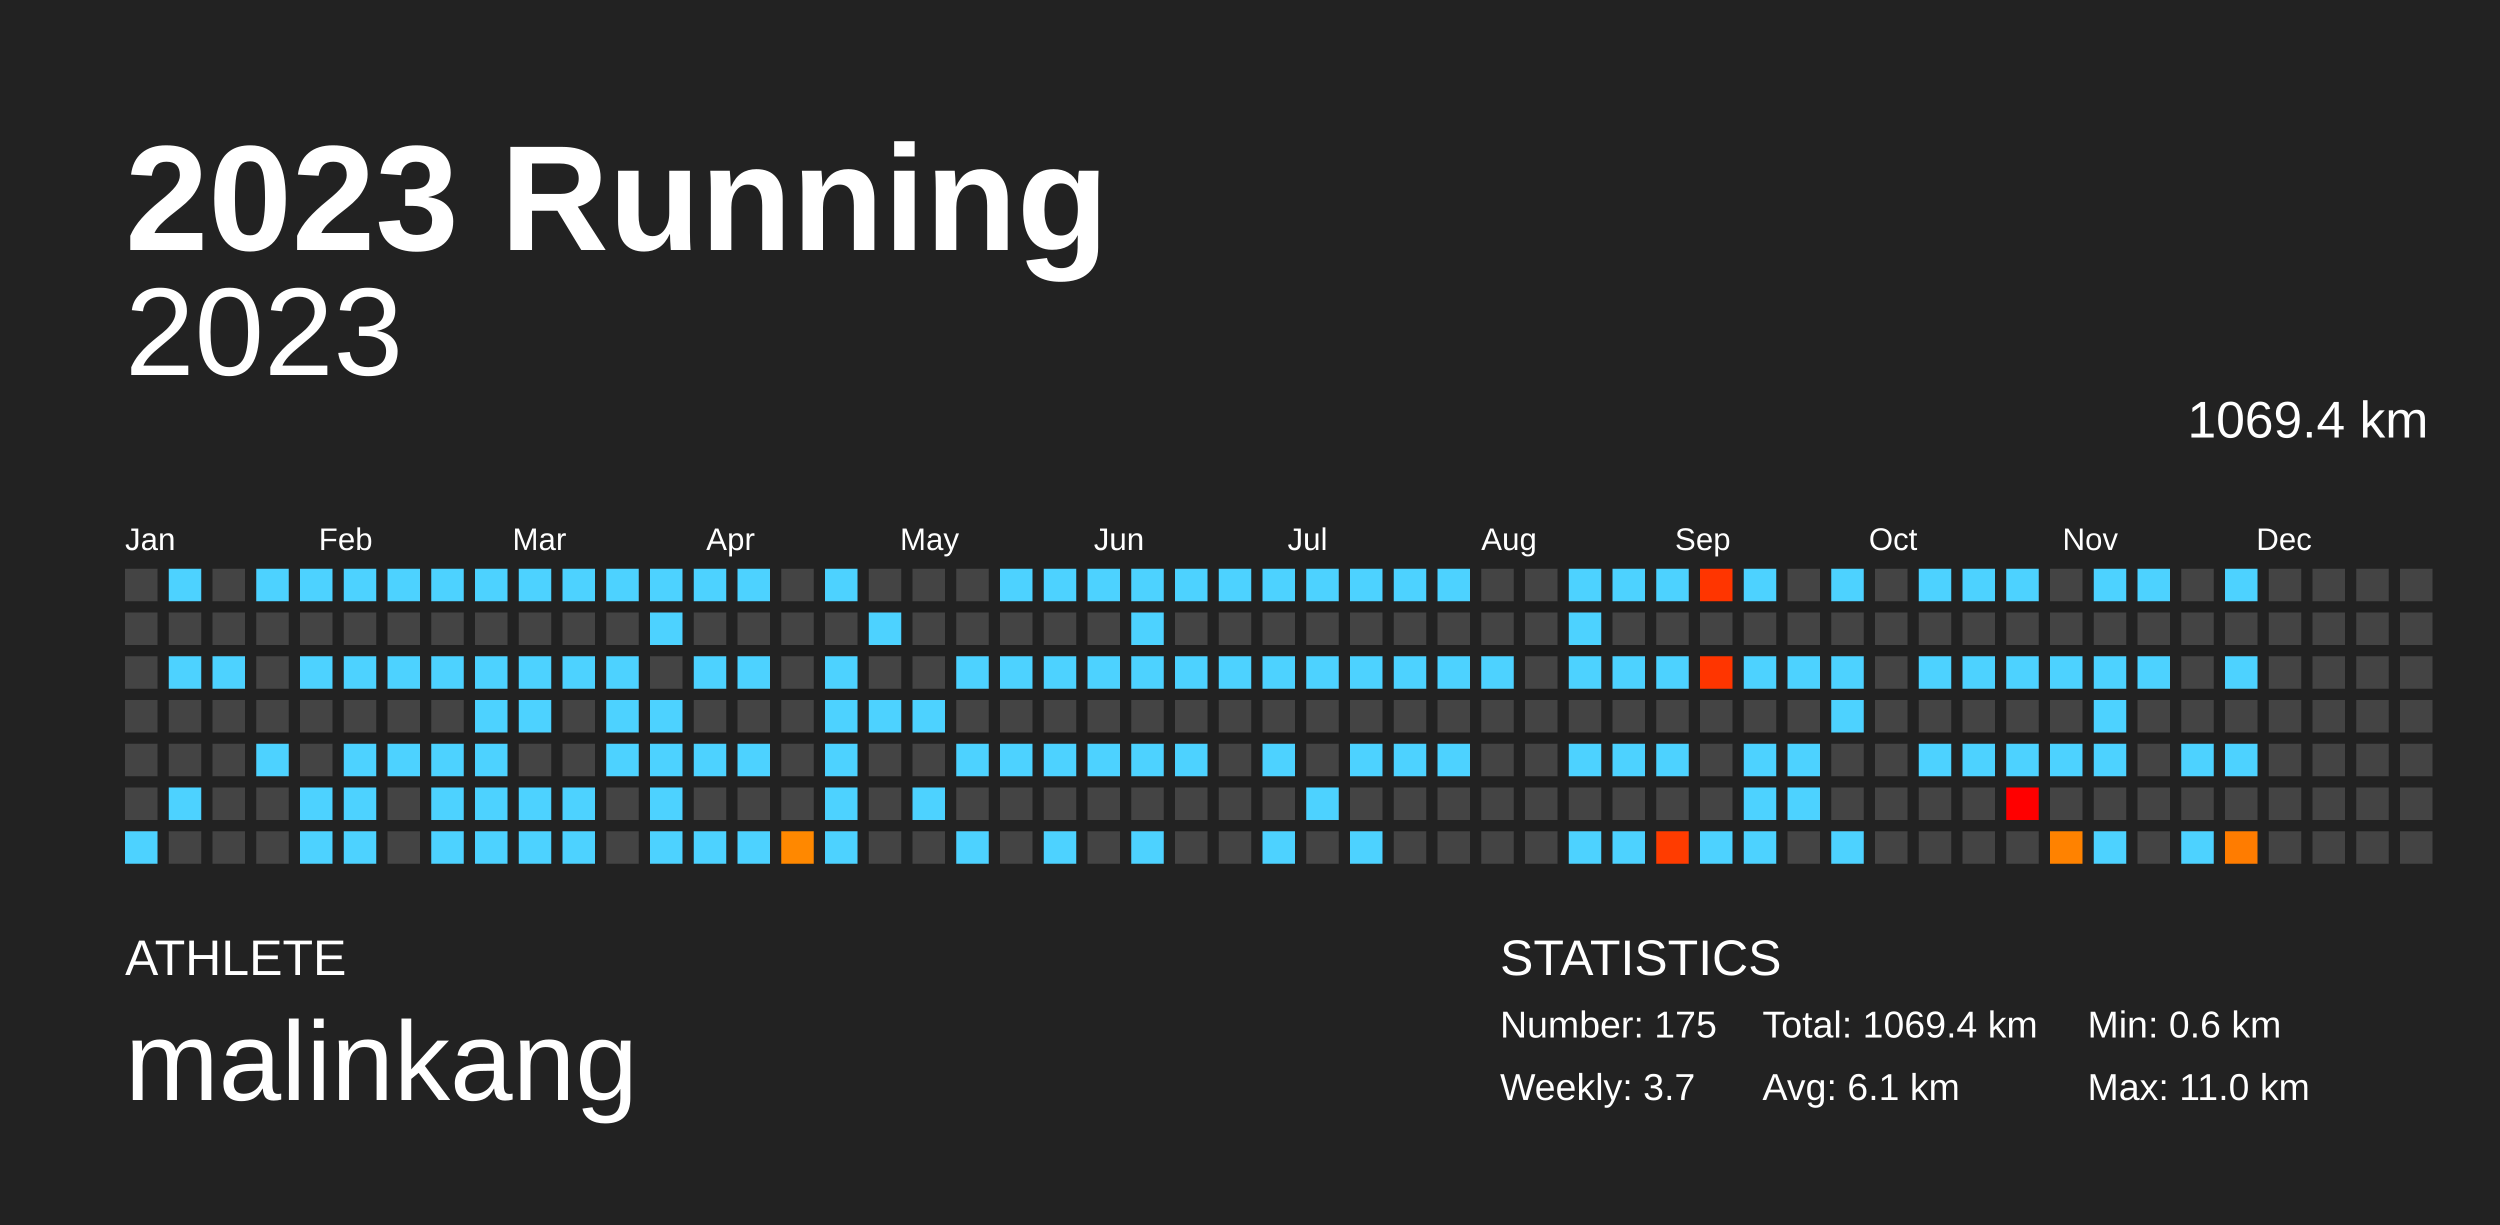
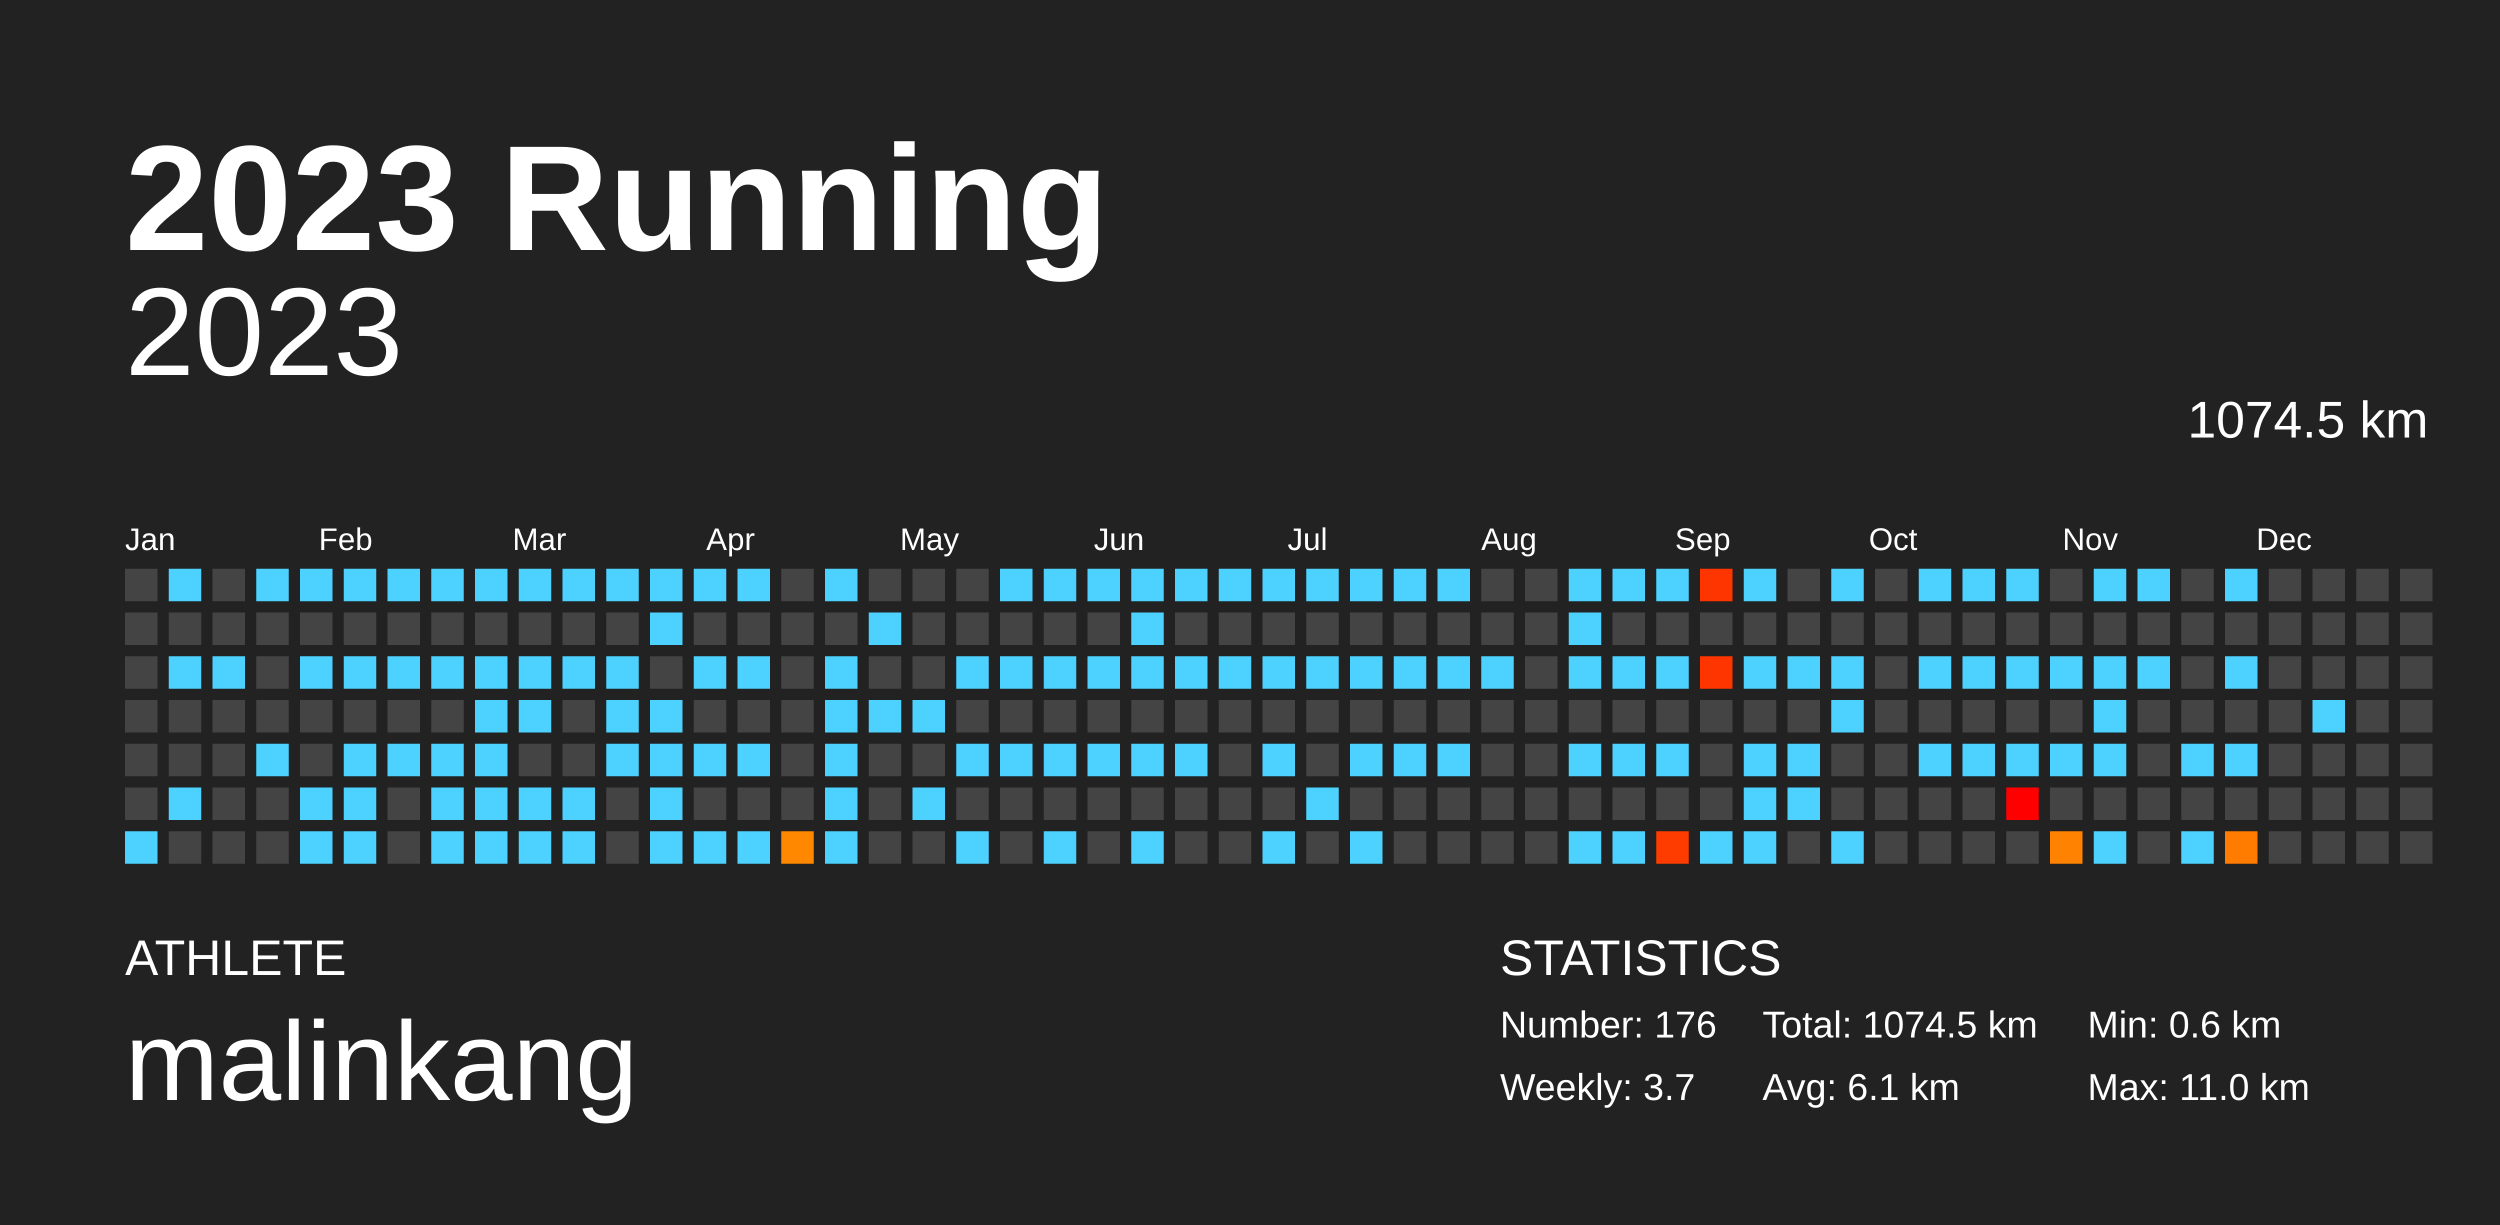
<svg xmlns="http://www.w3.org/2000/svg" baseProfile="full" height="98mm" version="1.1" viewBox="0,0,200,98" width="200mm">
  <defs />
  <rect fill="#222222" height="98" width="200" x="0" y="0" />
  <text fill="#FFFFFF" style="font-size:12px; font-family:Arial; font-weight:bold;" x="10" y="20">2023 Running</text>
  <text fill="#FFFFFF" style="font-size:4px; font-family:Arial" x="10" y="78">ATHLETE</text>
  <text fill="#FFFFFF" style="font-size:9px; font-family:Arial" x="10" y="88">malinkang</text>
  <text fill="#FFFFFF" style="font-size:4px; font-family:Arial" x="120" y="78">STATISTICS</text>
-   <text fill="#FFFFFF" style="font-size:3px; font-family:Arial" x="120" y="83">Number: 175</text>
+   <text fill="#FFFFFF" style="font-size:3px; font-family:Arial" x="120" y="83">Number: 176</text>
  <text fill="#FFFFFF" style="font-size:3px; font-family:Arial" x="120" y="88">Weekly: 3.7</text>
-   <text fill="#FFFFFF" style="font-size:3px; font-family:Arial" x="141" y="83">Total: 1069.4 km</text>
+   <text fill="#FFFFFF" style="font-size:3px; font-family:Arial" x="141" y="83">Total: 1074.5 km</text>
  <text fill="#FFFFFF" style="font-size:3px; font-family:Arial" x="141" y="88">Avg: 6.1 km</text>
  <text fill="#FFFFFF" style="font-size:3px; font-family:Arial" x="167" y="83">Min: 0.6 km</text>
  <text fill="#FFFFFF" style="font-size:3px; font-family:Arial" x="167" y="88">Max: 11.0 km</text>
  <text alignment-baseline="hanging" fill="#FFFFFF" style="font-size:10.0px; font-family:Arial;" x="10" y="30">2023</text>
-   <text alignment-baseline="hanging" fill="#FFFFFF" style="font-size:4.125px; font-family:Arial;" x="175" y="35">1069.4 km</text>
+   <text alignment-baseline="hanging" fill="#FFFFFF" style="font-size:4.125px; font-family:Arial;" x="175" y="35">1074.5 km</text>
  <text fill="#FFFFFF" style="font-size:2.5px; font-family:Arial" x="10.0" y="44">Jan</text>
  <text fill="#FFFFFF" style="font-size:2.5px; font-family:Arial" x="25.5" y="44">Feb</text>
  <text fill="#FFFFFF" style="font-size:2.5px; font-family:Arial" x="41.0" y="44">Mar</text>
  <text fill="#FFFFFF" style="font-size:2.5px; font-family:Arial" x="56.5" y="44">Apr</text>
  <text fill="#FFFFFF" style="font-size:2.5px; font-family:Arial" x="72.0" y="44">May</text>
  <text fill="#FFFFFF" style="font-size:2.5px; font-family:Arial" x="87.5" y="44">Jun</text>
  <text fill="#FFFFFF" style="font-size:2.5px; font-family:Arial" x="103.0" y="44">Jul</text>
  <text fill="#FFFFFF" style="font-size:2.5px; font-family:Arial" x="118.5" y="44">Aug</text>
  <text fill="#FFFFFF" style="font-size:2.5px; font-family:Arial" x="134.0" y="44">Sep</text>
  <text fill="#FFFFFF" style="font-size:2.5px; font-family:Arial" x="149.5" y="44">Oct</text>
  <text fill="#FFFFFF" style="font-size:2.5px; font-family:Arial" x="165.0" y="44">Nov</text>
  <text fill="#FFFFFF" style="font-size:2.5px; font-family:Arial" x="180.5" y="44">Dec</text>
  <rect fill="#444444" height="2.6" width="2.6" x="10.0" y="45.5" />
  <rect fill="#444444" height="2.6" width="2.6" x="10.0" y="49.0" />
  <rect fill="#444444" height="2.6" width="2.6" x="10.0" y="52.5" />
  <rect fill="#444444" height="2.6" width="2.6" x="10.0" y="56.0" />
  <rect fill="#444444" height="2.6" width="2.6" x="10.0" y="59.5" />
  <rect fill="#444444" height="2.6" width="2.6" x="10.0" y="63.0" />
  <rect fill="#4dd2ff" height="2.6" width="2.6" x="10.0" y="66.5" />
  <rect fill="#4dd2ff" height="2.6" width="2.6" x="13.5" y="45.5" />
  <rect fill="#444444" height="2.6" width="2.6" x="13.5" y="49.0" />
  <rect fill="#4dd2ff" height="2.6" width="2.6" x="13.5" y="52.5" />
  <rect fill="#444444" height="2.6" width="2.6" x="13.5" y="56.0" />
  <rect fill="#444444" height="2.6" width="2.6" x="13.5" y="59.5" />
  <rect fill="#4dd2ff" height="2.6" width="2.6" x="13.5" y="63.0" />
  <rect fill="#444444" height="2.6" width="2.6" x="13.5" y="66.5" />
  <rect fill="#444444" height="2.6" width="2.6" x="17.0" y="45.5" />
  <rect fill="#444444" height="2.6" width="2.6" x="17.0" y="49.0" />
  <rect fill="#4dd2ff" height="2.6" width="2.6" x="17.0" y="52.5" />
  <rect fill="#444444" height="2.6" width="2.6" x="17.0" y="56.0" />
  <rect fill="#444444" height="2.6" width="2.6" x="17.0" y="59.5" />
  <rect fill="#444444" height="2.6" width="2.6" x="17.0" y="63.0" />
  <rect fill="#444444" height="2.6" width="2.6" x="17.0" y="66.5" />
  <rect fill="#4dd2ff" height="2.6" width="2.6" x="20.5" y="45.5" />
  <rect fill="#444444" height="2.6" width="2.6" x="20.5" y="49.0" />
  <rect fill="#444444" height="2.6" width="2.6" x="20.5" y="52.5" />
  <rect fill="#444444" height="2.6" width="2.6" x="20.5" y="56.0" />
  <rect fill="#4dd2ff" height="2.6" width="2.6" x="20.5" y="59.5" />
  <rect fill="#444444" height="2.6" width="2.6" x="20.5" y="63.0" />
  <rect fill="#444444" height="2.6" width="2.6" x="20.5" y="66.5" />
  <rect fill="#4dd2ff" height="2.6" width="2.6" x="24.0" y="45.5" />
  <rect fill="#444444" height="2.6" width="2.6" x="24.0" y="49.0" />
  <rect fill="#4dd2ff" height="2.6" width="2.6" x="24.0" y="52.5" />
  <rect fill="#444444" height="2.6" width="2.6" x="24.0" y="56.0" />
  <rect fill="#444444" height="2.6" width="2.6" x="24.0" y="59.5" />
  <rect fill="#4dd2ff" height="2.6" width="2.6" x="24.0" y="63.0" />
  <rect fill="#4dd2ff" height="2.6" width="2.6" x="24.0" y="66.5" />
  <rect fill="#4dd2ff" height="2.6" width="2.6" x="27.5" y="45.5" />
  <rect fill="#444444" height="2.6" width="2.6" x="27.5" y="49.0" />
  <rect fill="#4dd2ff" height="2.6" width="2.6" x="27.5" y="52.5" />
  <rect fill="#444444" height="2.6" width="2.6" x="27.5" y="56.0" />
  <rect fill="#4dd2ff" height="2.6" width="2.6" x="27.5" y="59.5" />
  <rect fill="#4dd2ff" height="2.6" width="2.6" x="27.5" y="63.0" />
  <rect fill="#4dd2ff" height="2.6" width="2.6" x="27.5" y="66.5" />
  <rect fill="#4dd2ff" height="2.6" width="2.6" x="31.0" y="45.5" />
  <rect fill="#444444" height="2.6" width="2.6" x="31.0" y="49.0" />
  <rect fill="#4dd2ff" height="2.6" width="2.6" x="31.0" y="52.5" />
  <rect fill="#444444" height="2.6" width="2.6" x="31.0" y="56.0" />
  <rect fill="#4dd2ff" height="2.6" width="2.6" x="31.0" y="59.5" />
  <rect fill="#444444" height="2.6" width="2.6" x="31.0" y="63.0" />
  <rect fill="#444444" height="2.6" width="2.6" x="31.0" y="66.5" />
  <rect fill="#4dd2ff" height="2.6" width="2.6" x="34.5" y="45.5" />
  <rect fill="#444444" height="2.6" width="2.6" x="34.5" y="49.0" />
  <rect fill="#4dd2ff" height="2.6" width="2.6" x="34.5" y="52.5" />
  <rect fill="#444444" height="2.6" width="2.6" x="34.5" y="56.0" />
  <rect fill="#4dd2ff" height="2.6" width="2.6" x="34.5" y="59.5" />
  <rect fill="#4dd2ff" height="2.6" width="2.6" x="34.5" y="63.0" />
  <rect fill="#4dd2ff" height="2.6" width="2.6" x="34.5" y="66.5" />
  <rect fill="#4dd2ff" height="2.6" width="2.6" x="38.0" y="45.5" />
  <rect fill="#444444" height="2.6" width="2.6" x="38.0" y="49.0" />
  <rect fill="#4dd2ff" height="2.6" width="2.6" x="38.0" y="52.5" />
  <rect fill="#4dd2ff" height="2.6" width="2.6" x="38.0" y="56.0" />
  <rect fill="#4dd2ff" height="2.6" width="2.6" x="38.0" y="59.5" />
  <rect fill="#4dd2ff" height="2.6" width="2.6" x="38.0" y="63.0" />
  <rect fill="#4dd2ff" height="2.6" width="2.6" x="38.0" y="66.5" />
  <rect fill="#4dd2ff" height="2.6" width="2.6" x="41.5" y="45.5" />
  <rect fill="#444444" height="2.6" width="2.6" x="41.5" y="49.0" />
  <rect fill="#4dd2ff" height="2.6" width="2.6" x="41.5" y="52.5" />
  <rect fill="#4dd2ff" height="2.6" width="2.6" x="41.5" y="56.0" />
  <rect fill="#444444" height="2.6" width="2.6" x="41.5" y="59.5" />
  <rect fill="#4dd2ff" height="2.6" width="2.6" x="41.5" y="63.0" />
  <rect fill="#4dd2ff" height="2.6" width="2.6" x="41.5" y="66.5" />
  <rect fill="#4dd2ff" height="2.6" width="2.6" x="45.0" y="45.5" />
  <rect fill="#444444" height="2.6" width="2.6" x="45.0" y="49.0" />
  <rect fill="#4dd2ff" height="2.6" width="2.6" x="45.0" y="52.5" />
  <rect fill="#444444" height="2.6" width="2.6" x="45.0" y="56.0" />
  <rect fill="#444444" height="2.6" width="2.6" x="45.0" y="59.5" />
  <rect fill="#4dd2ff" height="2.6" width="2.6" x="45.0" y="63.0" />
  <rect fill="#4dd2ff" height="2.6" width="2.6" x="45.0" y="66.5" />
  <rect fill="#4dd2ff" height="2.6" width="2.6" x="48.5" y="45.5" />
  <rect fill="#444444" height="2.6" width="2.6" x="48.5" y="49.0" />
  <rect fill="#4dd2ff" height="2.6" width="2.6" x="48.5" y="52.5" />
  <rect fill="#4dd2ff" height="2.6" width="2.6" x="48.5" y="56.0" />
  <rect fill="#4dd2ff" height="2.6" width="2.6" x="48.5" y="59.5" />
  <rect fill="#444444" height="2.6" width="2.6" x="48.5" y="63.0" />
  <rect fill="#444444" height="2.6" width="2.6" x="48.5" y="66.5" />
  <rect fill="#4dd2ff" height="2.6" width="2.6" x="52.0" y="45.5" />
  <rect fill="#4dd2ff" height="2.6" width="2.6" x="52.0" y="49.0" />
  <rect fill="#444444" height="2.6" width="2.6" x="52.0" y="52.5" />
  <rect fill="#4dd2ff" height="2.6" width="2.6" x="52.0" y="56.0" />
  <rect fill="#4dd2ff" height="2.6" width="2.6" x="52.0" y="59.5" />
  <rect fill="#4dd2ff" height="2.6" width="2.6" x="52.0" y="63.0" />
  <rect fill="#4dd2ff" height="2.6" width="2.6" x="52.0" y="66.5" />
  <rect fill="#4dd2ff" height="2.6" width="2.6" x="55.5" y="45.5" />
  <rect fill="#444444" height="2.6" width="2.6" x="55.5" y="49.0" />
  <rect fill="#4dd2ff" height="2.6" width="2.6" x="55.5" y="52.5" />
  <rect fill="#444444" height="2.6" width="2.6" x="55.5" y="56.0" />
  <rect fill="#4dd2ff" height="2.6" width="2.6" x="55.5" y="59.5" />
  <rect fill="#444444" height="2.6" width="2.6" x="55.5" y="63.0" />
  <rect fill="#4dd2ff" height="2.6" width="2.6" x="55.5" y="66.5" />
  <rect fill="#4dd2ff" height="2.6" width="2.6" x="59.0" y="45.5" />
  <rect fill="#444444" height="2.6" width="2.6" x="59.0" y="49.0" />
  <rect fill="#4dd2ff" height="2.6" width="2.6" x="59.0" y="52.5" />
  <rect fill="#444444" height="2.6" width="2.6" x="59.0" y="56.0" />
  <rect fill="#4dd2ff" height="2.6" width="2.6" x="59.0" y="59.5" />
  <rect fill="#444444" height="2.6" width="2.6" x="59.0" y="63.0" />
  <rect fill="#4dd2ff" height="2.6" width="2.6" x="59.0" y="66.5" />
  <rect fill="#444444" height="2.6" width="2.6" x="62.5" y="45.5" />
  <rect fill="#444444" height="2.6" width="2.6" x="62.5" y="49.0" />
  <rect fill="#444444" height="2.6" width="2.6" x="62.5" y="52.5" />
  <rect fill="#444444" height="2.6" width="2.6" x="62.5" y="56.0" />
  <rect fill="#444444" height="2.6" width="2.6" x="62.5" y="59.5" />
  <rect fill="#444444" height="2.6" width="2.6" x="62.5" y="63.0" />
  <rect fill="#ff8800" height="2.6" width="2.6" x="62.5" y="66.5" />
  <rect fill="#4dd2ff" height="2.6" width="2.6" x="66.0" y="45.5" />
  <rect fill="#444444" height="2.6" width="2.6" x="66.0" y="49.0" />
  <rect fill="#4dd2ff" height="2.6" width="2.6" x="66.0" y="52.5" />
  <rect fill="#4dd2ff" height="2.6" width="2.6" x="66.0" y="56.0" />
  <rect fill="#4dd2ff" height="2.6" width="2.6" x="66.0" y="59.5" />
  <rect fill="#4dd2ff" height="2.6" width="2.6" x="66.0" y="63.0" />
  <rect fill="#4dd2ff" height="2.6" width="2.6" x="66.0" y="66.5" />
  <rect fill="#444444" height="2.6" width="2.6" x="69.5" y="45.5" />
  <rect fill="#4dd2ff" height="2.6" width="2.6" x="69.5" y="49.0" />
  <rect fill="#444444" height="2.6" width="2.6" x="69.5" y="52.5" />
  <rect fill="#4dd2ff" height="2.6" width="2.6" x="69.5" y="56.0" />
  <rect fill="#444444" height="2.6" width="2.6" x="69.5" y="59.5" />
  <rect fill="#444444" height="2.6" width="2.6" x="69.5" y="63.0" />
  <rect fill="#444444" height="2.6" width="2.6" x="69.5" y="66.5" />
  <rect fill="#444444" height="2.6" width="2.6" x="73.0" y="45.5" />
  <rect fill="#444444" height="2.6" width="2.6" x="73.0" y="49.0" />
  <rect fill="#444444" height="2.6" width="2.6" x="73.0" y="52.5" />
  <rect fill="#4dd2ff" height="2.6" width="2.6" x="73.0" y="56.0" />
  <rect fill="#444444" height="2.6" width="2.6" x="73.0" y="59.5" />
  <rect fill="#4dd2ff" height="2.6" width="2.6" x="73.0" y="63.0" />
  <rect fill="#444444" height="2.6" width="2.6" x="73.0" y="66.5" />
  <rect fill="#444444" height="2.6" width="2.6" x="76.5" y="45.5" />
  <rect fill="#444444" height="2.6" width="2.6" x="76.5" y="49.0" />
  <rect fill="#4dd2ff" height="2.6" width="2.6" x="76.5" y="52.5" />
  <rect fill="#444444" height="2.6" width="2.6" x="76.5" y="56.0" />
  <rect fill="#4dd2ff" height="2.6" width="2.6" x="76.5" y="59.5" />
  <rect fill="#444444" height="2.6" width="2.6" x="76.5" y="63.0" />
  <rect fill="#4dd2ff" height="2.6" width="2.6" x="76.5" y="66.5" />
  <rect fill="#4dd2ff" height="2.6" width="2.6" x="80.0" y="45.5" />
  <rect fill="#444444" height="2.6" width="2.6" x="80.0" y="49.0" />
  <rect fill="#4dd2ff" height="2.6" width="2.6" x="80.0" y="52.5" />
  <rect fill="#444444" height="2.6" width="2.6" x="80.0" y="56.0" />
  <rect fill="#4dd2ff" height="2.6" width="2.6" x="80.0" y="59.5" />
  <rect fill="#444444" height="2.6" width="2.6" x="80.0" y="63.0" />
  <rect fill="#444444" height="2.6" width="2.6" x="80.0" y="66.5" />
  <rect fill="#4dd2ff" height="2.6" width="2.6" x="83.5" y="45.5" />
  <rect fill="#444444" height="2.6" width="2.6" x="83.5" y="49.0" />
  <rect fill="#4dd2ff" height="2.6" width="2.6" x="83.5" y="52.5" />
  <rect fill="#444444" height="2.6" width="2.6" x="83.5" y="56.0" />
  <rect fill="#4dd2ff" height="2.6" width="2.6" x="83.5" y="59.5" />
  <rect fill="#444444" height="2.6" width="2.6" x="83.5" y="63.0" />
  <rect fill="#4dd2ff" height="2.6" width="2.6" x="83.5" y="66.5" />
  <rect fill="#4dd2ff" height="2.6" width="2.6" x="87.0" y="45.5" />
  <rect fill="#444444" height="2.6" width="2.6" x="87.0" y="49.0" />
  <rect fill="#4dd2ff" height="2.6" width="2.6" x="87.0" y="52.5" />
  <rect fill="#444444" height="2.6" width="2.6" x="87.0" y="56.0" />
  <rect fill="#4dd2ff" height="2.6" width="2.6" x="87.0" y="59.5" />
  <rect fill="#444444" height="2.6" width="2.6" x="87.0" y="63.0" />
  <rect fill="#444444" height="2.6" width="2.6" x="87.0" y="66.5" />
  <rect fill="#4dd2ff" height="2.6" width="2.6" x="90.5" y="45.5" />
  <rect fill="#4dd2ff" height="2.6" width="2.6" x="90.5" y="49.0" />
  <rect fill="#4dd2ff" height="2.6" width="2.6" x="90.5" y="52.5" />
  <rect fill="#444444" height="2.6" width="2.6" x="90.5" y="56.0" />
  <rect fill="#4dd2ff" height="2.6" width="2.6" x="90.5" y="59.5" />
  <rect fill="#444444" height="2.6" width="2.6" x="90.5" y="63.0" />
  <rect fill="#4dd2ff" height="2.6" width="2.6" x="90.5" y="66.5" />
  <rect fill="#4dd2ff" height="2.6" width="2.6" x="94.0" y="45.5" />
  <rect fill="#444444" height="2.6" width="2.6" x="94.0" y="49.0" />
  <rect fill="#4dd2ff" height="2.6" width="2.6" x="94.0" y="52.5" />
  <rect fill="#444444" height="2.6" width="2.6" x="94.0" y="56.0" />
  <rect fill="#4dd2ff" height="2.6" width="2.6" x="94.0" y="59.5" />
  <rect fill="#444444" height="2.6" width="2.6" x="94.0" y="63.0" />
  <rect fill="#444444" height="2.6" width="2.6" x="94.0" y="66.5" />
  <rect fill="#4dd2ff" height="2.6" width="2.6" x="97.5" y="45.5" />
  <rect fill="#444444" height="2.6" width="2.6" x="97.5" y="49.0" />
  <rect fill="#4dd2ff" height="2.6" width="2.6" x="97.5" y="52.5" />
  <rect fill="#444444" height="2.6" width="2.6" x="97.5" y="56.0" />
  <rect fill="#444444" height="2.6" width="2.6" x="97.5" y="59.5" />
  <rect fill="#444444" height="2.6" width="2.6" x="97.5" y="63.0" />
  <rect fill="#444444" height="2.6" width="2.6" x="97.5" y="66.5" />
  <rect fill="#4dd2ff" height="2.6" width="2.6" x="101.0" y="45.5" />
  <rect fill="#444444" height="2.6" width="2.6" x="101.0" y="49.0" />
  <rect fill="#4dd2ff" height="2.6" width="2.6" x="101.0" y="52.5" />
  <rect fill="#444444" height="2.6" width="2.6" x="101.0" y="56.0" />
  <rect fill="#4dd2ff" height="2.6" width="2.6" x="101.0" y="59.5" />
  <rect fill="#444444" height="2.6" width="2.6" x="101.0" y="63.0" />
  <rect fill="#4dd2ff" height="2.6" width="2.6" x="101.0" y="66.5" />
  <rect fill="#4dd2ff" height="2.6" width="2.6" x="104.5" y="45.5" />
  <rect fill="#444444" height="2.6" width="2.6" x="104.5" y="49.0" />
  <rect fill="#4dd2ff" height="2.6" width="2.6" x="104.5" y="52.5" />
  <rect fill="#444444" height="2.6" width="2.6" x="104.5" y="56.0" />
  <rect fill="#444444" height="2.6" width="2.6" x="104.5" y="59.5" />
  <rect fill="#4dd2ff" height="2.6" width="2.6" x="104.5" y="63.0" />
  <rect fill="#444444" height="2.6" width="2.6" x="104.5" y="66.5" />
  <rect fill="#4dd2ff" height="2.6" width="2.6" x="108.0" y="45.5" />
  <rect fill="#444444" height="2.6" width="2.6" x="108.0" y="49.0" />
  <rect fill="#4dd2ff" height="2.6" width="2.6" x="108.0" y="52.5" />
  <rect fill="#444444" height="2.6" width="2.6" x="108.0" y="56.0" />
  <rect fill="#4dd2ff" height="2.6" width="2.6" x="108.0" y="59.5" />
  <rect fill="#444444" height="2.6" width="2.6" x="108.0" y="63.0" />
  <rect fill="#4dd2ff" height="2.6" width="2.6" x="108.0" y="66.5" />
  <rect fill="#4dd2ff" height="2.6" width="2.6" x="111.5" y="45.5" />
  <rect fill="#444444" height="2.6" width="2.6" x="111.5" y="49.0" />
  <rect fill="#4dd2ff" height="2.6" width="2.6" x="111.5" y="52.5" />
  <rect fill="#444444" height="2.6" width="2.6" x="111.5" y="56.0" />
  <rect fill="#4dd2ff" height="2.6" width="2.6" x="111.5" y="59.5" />
  <rect fill="#444444" height="2.6" width="2.6" x="111.5" y="63.0" />
  <rect fill="#444444" height="2.6" width="2.6" x="111.5" y="66.5" />
  <rect fill="#4dd2ff" height="2.6" width="2.6" x="115.0" y="45.5" />
  <rect fill="#444444" height="2.6" width="2.6" x="115.0" y="49.0" />
  <rect fill="#4dd2ff" height="2.6" width="2.6" x="115.0" y="52.5" />
  <rect fill="#444444" height="2.6" width="2.6" x="115.0" y="56.0" />
  <rect fill="#4dd2ff" height="2.6" width="2.6" x="115.0" y="59.5" />
  <rect fill="#444444" height="2.6" width="2.6" x="115.0" y="63.0" />
  <rect fill="#444444" height="2.6" width="2.6" x="115.0" y="66.5" />
  <rect fill="#444444" height="2.6" width="2.6" x="118.5" y="45.5" />
  <rect fill="#444444" height="2.6" width="2.6" x="118.5" y="49.0" />
  <rect fill="#4dd2ff" height="2.6" width="2.6" x="118.5" y="52.5" />
  <rect fill="#444444" height="2.6" width="2.6" x="118.5" y="56.0" />
  <rect fill="#444444" height="2.6" width="2.6" x="118.5" y="59.5" />
  <rect fill="#444444" height="2.6" width="2.6" x="118.5" y="63.0" />
  <rect fill="#444444" height="2.6" width="2.6" x="118.5" y="66.5" />
  <rect fill="#444444" height="2.6" width="2.6" x="122.0" y="45.5" />
  <rect fill="#444444" height="2.6" width="2.6" x="122.0" y="49.0" />
  <rect fill="#444444" height="2.6" width="2.6" x="122.0" y="52.5" />
  <rect fill="#444444" height="2.6" width="2.6" x="122.0" y="56.0" />
  <rect fill="#444444" height="2.6" width="2.6" x="122.0" y="59.5" />
  <rect fill="#444444" height="2.6" width="2.6" x="122.0" y="63.0" />
  <rect fill="#444444" height="2.6" width="2.6" x="122.0" y="66.5" />
  <rect fill="#4dd2ff" height="2.6" width="2.6" x="125.5" y="45.5" />
  <rect fill="#4dd2ff" height="2.6" width="2.6" x="125.5" y="49.0" />
  <rect fill="#4dd2ff" height="2.6" width="2.6" x="125.5" y="52.5" />
  <rect fill="#444444" height="2.6" width="2.6" x="125.5" y="56.0" />
  <rect fill="#4dd2ff" height="2.6" width="2.6" x="125.5" y="59.5" />
  <rect fill="#444444" height="2.6" width="2.6" x="125.5" y="63.0" />
  <rect fill="#4dd2ff" height="2.6" width="2.6" x="125.5" y="66.5" />
  <rect fill="#4dd2ff" height="2.6" width="2.6" x="129.0" y="45.5" />
  <rect fill="#444444" height="2.6" width="2.6" x="129.0" y="49.0" />
  <rect fill="#4dd2ff" height="2.6" width="2.6" x="129.0" y="52.5" />
  <rect fill="#444444" height="2.6" width="2.6" x="129.0" y="56.0" />
  <rect fill="#4dd2ff" height="2.6" width="2.6" x="129.0" y="59.5" />
  <rect fill="#444444" height="2.6" width="2.6" x="129.0" y="63.0" />
  <rect fill="#4dd2ff" height="2.6" width="2.6" x="129.0" y="66.5" />
  <rect fill="#4dd2ff" height="2.6" width="2.6" x="132.5" y="45.5" />
  <rect fill="#444444" height="2.6" width="2.6" x="132.5" y="49.0" />
  <rect fill="#4dd2ff" height="2.6" width="2.6" x="132.5" y="52.5" />
  <rect fill="#444444" height="2.6" width="2.6" x="132.5" y="56.0" />
  <rect fill="#4dd2ff" height="2.6" width="2.6" x="132.5" y="59.5" />
  <rect fill="#444444" height="2.6" width="2.6" x="132.5" y="63.0" />
  <rect fill="#ff3c00" height="2.6" width="2.6" x="132.5" y="66.5" />
  <rect fill="#ff3500" height="2.6" width="2.6" x="136.0" y="45.5" />
  <rect fill="#444444" height="2.6" width="2.6" x="136.0" y="49.0" />
  <rect fill="#ff3500" height="2.6" width="2.6" x="136.0" y="52.5" />
  <rect fill="#444444" height="2.6" width="2.6" x="136.0" y="56.0" />
  <rect fill="#444444" height="2.6" width="2.6" x="136.0" y="59.5" />
  <rect fill="#444444" height="2.6" width="2.6" x="136.0" y="63.0" />
  <rect fill="#4dd2ff" height="2.6" width="2.6" x="136.0" y="66.5" />
  <rect fill="#4dd2ff" height="2.6" width="2.6" x="139.5" y="45.5" />
  <rect fill="#444444" height="2.6" width="2.6" x="139.5" y="49.0" />
  <rect fill="#4dd2ff" height="2.6" width="2.6" x="139.5" y="52.5" />
  <rect fill="#444444" height="2.6" width="2.6" x="139.5" y="56.0" />
  <rect fill="#4dd2ff" height="2.6" width="2.6" x="139.5" y="59.5" />
  <rect fill="#4dd2ff" height="2.6" width="2.6" x="139.5" y="63.0" />
  <rect fill="#4dd2ff" height="2.6" width="2.6" x="139.5" y="66.5" />
  <rect fill="#444444" height="2.6" width="2.6" x="143.0" y="45.5" />
  <rect fill="#444444" height="2.6" width="2.6" x="143.0" y="49.0" />
  <rect fill="#4dd2ff" height="2.6" width="2.6" x="143.0" y="52.5" />
  <rect fill="#444444" height="2.6" width="2.6" x="143.0" y="56.0" />
  <rect fill="#4dd2ff" height="2.6" width="2.6" x="143.0" y="59.5" />
  <rect fill="#4dd2ff" height="2.6" width="2.6" x="143.0" y="63.0" />
  <rect fill="#444444" height="2.6" width="2.6" x="143.0" y="66.5" />
  <rect fill="#4dd2ff" height="2.6" width="2.6" x="146.5" y="45.5" />
  <rect fill="#444444" height="2.6" width="2.6" x="146.5" y="49.0" />
  <rect fill="#4dd2ff" height="2.6" width="2.6" x="146.5" y="52.5" />
  <rect fill="#4dd2ff" height="2.6" width="2.6" x="146.5" y="56.0" />
  <rect fill="#444444" height="2.6" width="2.6" x="146.5" y="59.5" />
  <rect fill="#444444" height="2.6" width="2.6" x="146.5" y="63.0" />
  <rect fill="#4dd2ff" height="2.6" width="2.6" x="146.5" y="66.5" />
  <rect fill="#444444" height="2.6" width="2.6" x="150.0" y="45.5" />
  <rect fill="#444444" height="2.6" width="2.6" x="150.0" y="49.0" />
  <rect fill="#444444" height="2.6" width="2.6" x="150.0" y="52.5" />
  <rect fill="#444444" height="2.6" width="2.6" x="150.0" y="56.0" />
  <rect fill="#444444" height="2.6" width="2.6" x="150.0" y="59.5" />
  <rect fill="#444444" height="2.6" width="2.6" x="150.0" y="63.0" />
  <rect fill="#444444" height="2.6" width="2.6" x="150.0" y="66.5" />
  <rect fill="#4dd2ff" height="2.6" width="2.6" x="153.5" y="45.5" />
  <rect fill="#444444" height="2.6" width="2.6" x="153.5" y="49.0" />
  <rect fill="#4dd2ff" height="2.6" width="2.6" x="153.5" y="52.5" />
  <rect fill="#444444" height="2.6" width="2.6" x="153.5" y="56.0" />
  <rect fill="#4dd2ff" height="2.6" width="2.6" x="153.5" y="59.5" />
  <rect fill="#444444" height="2.6" width="2.6" x="153.5" y="63.0" />
  <rect fill="#444444" height="2.6" width="2.6" x="153.5" y="66.5" />
  <rect fill="#4dd2ff" height="2.6" width="2.6" x="157.0" y="45.5" />
  <rect fill="#444444" height="2.6" width="2.6" x="157.0" y="49.0" />
  <rect fill="#4dd2ff" height="2.6" width="2.6" x="157.0" y="52.5" />
  <rect fill="#444444" height="2.6" width="2.6" x="157.0" y="56.0" />
  <rect fill="#4dd2ff" height="2.6" width="2.6" x="157.0" y="59.5" />
  <rect fill="#444444" height="2.6" width="2.6" x="157.0" y="63.0" />
  <rect fill="#444444" height="2.6" width="2.6" x="157.0" y="66.5" />
  <rect fill="#4dd2ff" height="2.6" width="2.6" x="160.5" y="45.5" />
  <rect fill="#444444" height="2.6" width="2.6" x="160.5" y="49.0" />
  <rect fill="#4dd2ff" height="2.6" width="2.6" x="160.5" y="52.5" />
  <rect fill="#444444" height="2.6" width="2.6" x="160.5" y="56.0" />
  <rect fill="#4dd2ff" height="2.6" width="2.6" x="160.5" y="59.5" />
  <rect fill="red" height="2.6" width="2.6" x="160.5" y="63.0" />
  <rect fill="#444444" height="2.6" width="2.6" x="160.5" y="66.5" />
  <rect fill="#444444" height="2.6" width="2.6" x="164.0" y="45.5" />
  <rect fill="#444444" height="2.6" width="2.6" x="164.0" y="49.0" />
  <rect fill="#4dd2ff" height="2.6" width="2.6" x="164.0" y="52.5" />
  <rect fill="#444444" height="2.6" width="2.6" x="164.0" y="56.0" />
  <rect fill="#4dd2ff" height="2.6" width="2.6" x="164.0" y="59.5" />
  <rect fill="#444444" height="2.6" width="2.6" x="164.0" y="63.0" />
  <rect fill="#ff8200" height="2.6" width="2.6" x="164.0" y="66.5" />
  <rect fill="#4dd2ff" height="2.6" width="2.6" x="167.5" y="45.5" />
  <rect fill="#444444" height="2.6" width="2.6" x="167.5" y="49.0" />
  <rect fill="#4dd2ff" height="2.6" width="2.6" x="167.5" y="52.5" />
  <rect fill="#4dd2ff" height="2.6" width="2.6" x="167.5" y="56.0" />
  <rect fill="#4dd2ff" height="2.6" width="2.6" x="167.5" y="59.5" />
  <rect fill="#444444" height="2.6" width="2.6" x="167.5" y="63.0" />
  <rect fill="#4dd2ff" height="2.6" width="2.6" x="167.5" y="66.5" />
  <rect fill="#4dd2ff" height="2.6" width="2.6" x="171.0" y="45.5" />
  <rect fill="#444444" height="2.6" width="2.6" x="171.0" y="49.0" />
  <rect fill="#4dd2ff" height="2.6" width="2.6" x="171.0" y="52.5" />
  <rect fill="#444444" height="2.6" width="2.6" x="171.0" y="56.0" />
  <rect fill="#444444" height="2.6" width="2.6" x="171.0" y="59.5" />
  <rect fill="#444444" height="2.6" width="2.6" x="171.0" y="63.0" />
  <rect fill="#444444" height="2.6" width="2.6" x="171.0" y="66.5" />
  <rect fill="#444444" height="2.6" width="2.6" x="174.5" y="45.5" />
  <rect fill="#444444" height="2.6" width="2.6" x="174.5" y="49.0" />
  <rect fill="#444444" height="2.6" width="2.6" x="174.5" y="52.5" />
  <rect fill="#444444" height="2.6" width="2.6" x="174.5" y="56.0" />
  <rect fill="#4dd2ff" height="2.6" width="2.6" x="174.5" y="59.5" />
  <rect fill="#444444" height="2.6" width="2.6" x="174.5" y="63.0" />
  <rect fill="#4dd2ff" height="2.6" width="2.6" x="174.5" y="66.5" />
  <rect fill="#4dd2ff" height="2.6" width="2.6" x="178.0" y="45.5" />
  <rect fill="#444444" height="2.6" width="2.6" x="178.0" y="49.0" />
  <rect fill="#4dd2ff" height="2.6" width="2.6" x="178.0" y="52.5" />
  <rect fill="#444444" height="2.6" width="2.6" x="178.0" y="56.0" />
  <rect fill="#4dd2ff" height="2.6" width="2.6" x="178.0" y="59.5" />
  <rect fill="#444444" height="2.6" width="2.6" x="178.0" y="63.0" />
  <rect fill="#ff7c00" height="2.6" width="2.6" x="178.0" y="66.5" />
  <rect fill="#444444" height="2.6" width="2.6" x="181.5" y="45.5" />
  <rect fill="#444444" height="2.6" width="2.6" x="181.5" y="49.0" />
  <rect fill="#444444" height="2.6" width="2.6" x="181.5" y="52.5" />
  <rect fill="#444444" height="2.6" width="2.6" x="181.5" y="56.0" />
  <rect fill="#444444" height="2.6" width="2.6" x="181.5" y="59.5" />
  <rect fill="#444444" height="2.6" width="2.6" x="181.5" y="63.0" />
  <rect fill="#444444" height="2.6" width="2.6" x="181.5" y="66.5" />
  <rect fill="#444444" height="2.6" width="2.6" x="185.0" y="45.5" />
  <rect fill="#444444" height="2.6" width="2.6" x="185.0" y="49.0" />
  <rect fill="#444444" height="2.6" width="2.6" x="185.0" y="52.5" />
-   <rect fill="#444444" height="2.6" width="2.6" x="185.0" y="56.0" />
+   <rect fill="#4dd2ff" height="2.6" width="2.6" x="185.0" y="56.0" />
  <rect fill="#444444" height="2.6" width="2.6" x="185.0" y="59.5" />
  <rect fill="#444444" height="2.6" width="2.6" x="185.0" y="63.0" />
  <rect fill="#444444" height="2.6" width="2.6" x="185.0" y="66.5" />
  <rect fill="#444444" height="2.6" width="2.6" x="188.5" y="45.5" />
  <rect fill="#444444" height="2.6" width="2.6" x="188.5" y="49.0" />
  <rect fill="#444444" height="2.6" width="2.6" x="188.5" y="52.5" />
  <rect fill="#444444" height="2.6" width="2.6" x="188.5" y="56.0" />
  <rect fill="#444444" height="2.6" width="2.6" x="188.5" y="59.5" />
  <rect fill="#444444" height="2.6" width="2.6" x="188.5" y="63.0" />
  <rect fill="#444444" height="2.6" width="2.6" x="188.5" y="66.5" />
  <rect fill="#444444" height="2.6" width="2.6" x="192.0" y="45.5" />
  <rect fill="#444444" height="2.6" width="2.6" x="192.0" y="49.0" />
  <rect fill="#444444" height="2.6" width="2.6" x="192.0" y="52.5" />
  <rect fill="#444444" height="2.6" width="2.6" x="192.0" y="56.0" />
  <rect fill="#444444" height="2.6" width="2.6" x="192.0" y="59.5" />
  <rect fill="#444444" height="2.6" width="2.6" x="192.0" y="63.0" />
  <rect fill="#444444" height="2.6" width="2.6" x="192.0" y="66.5" />
</svg>
